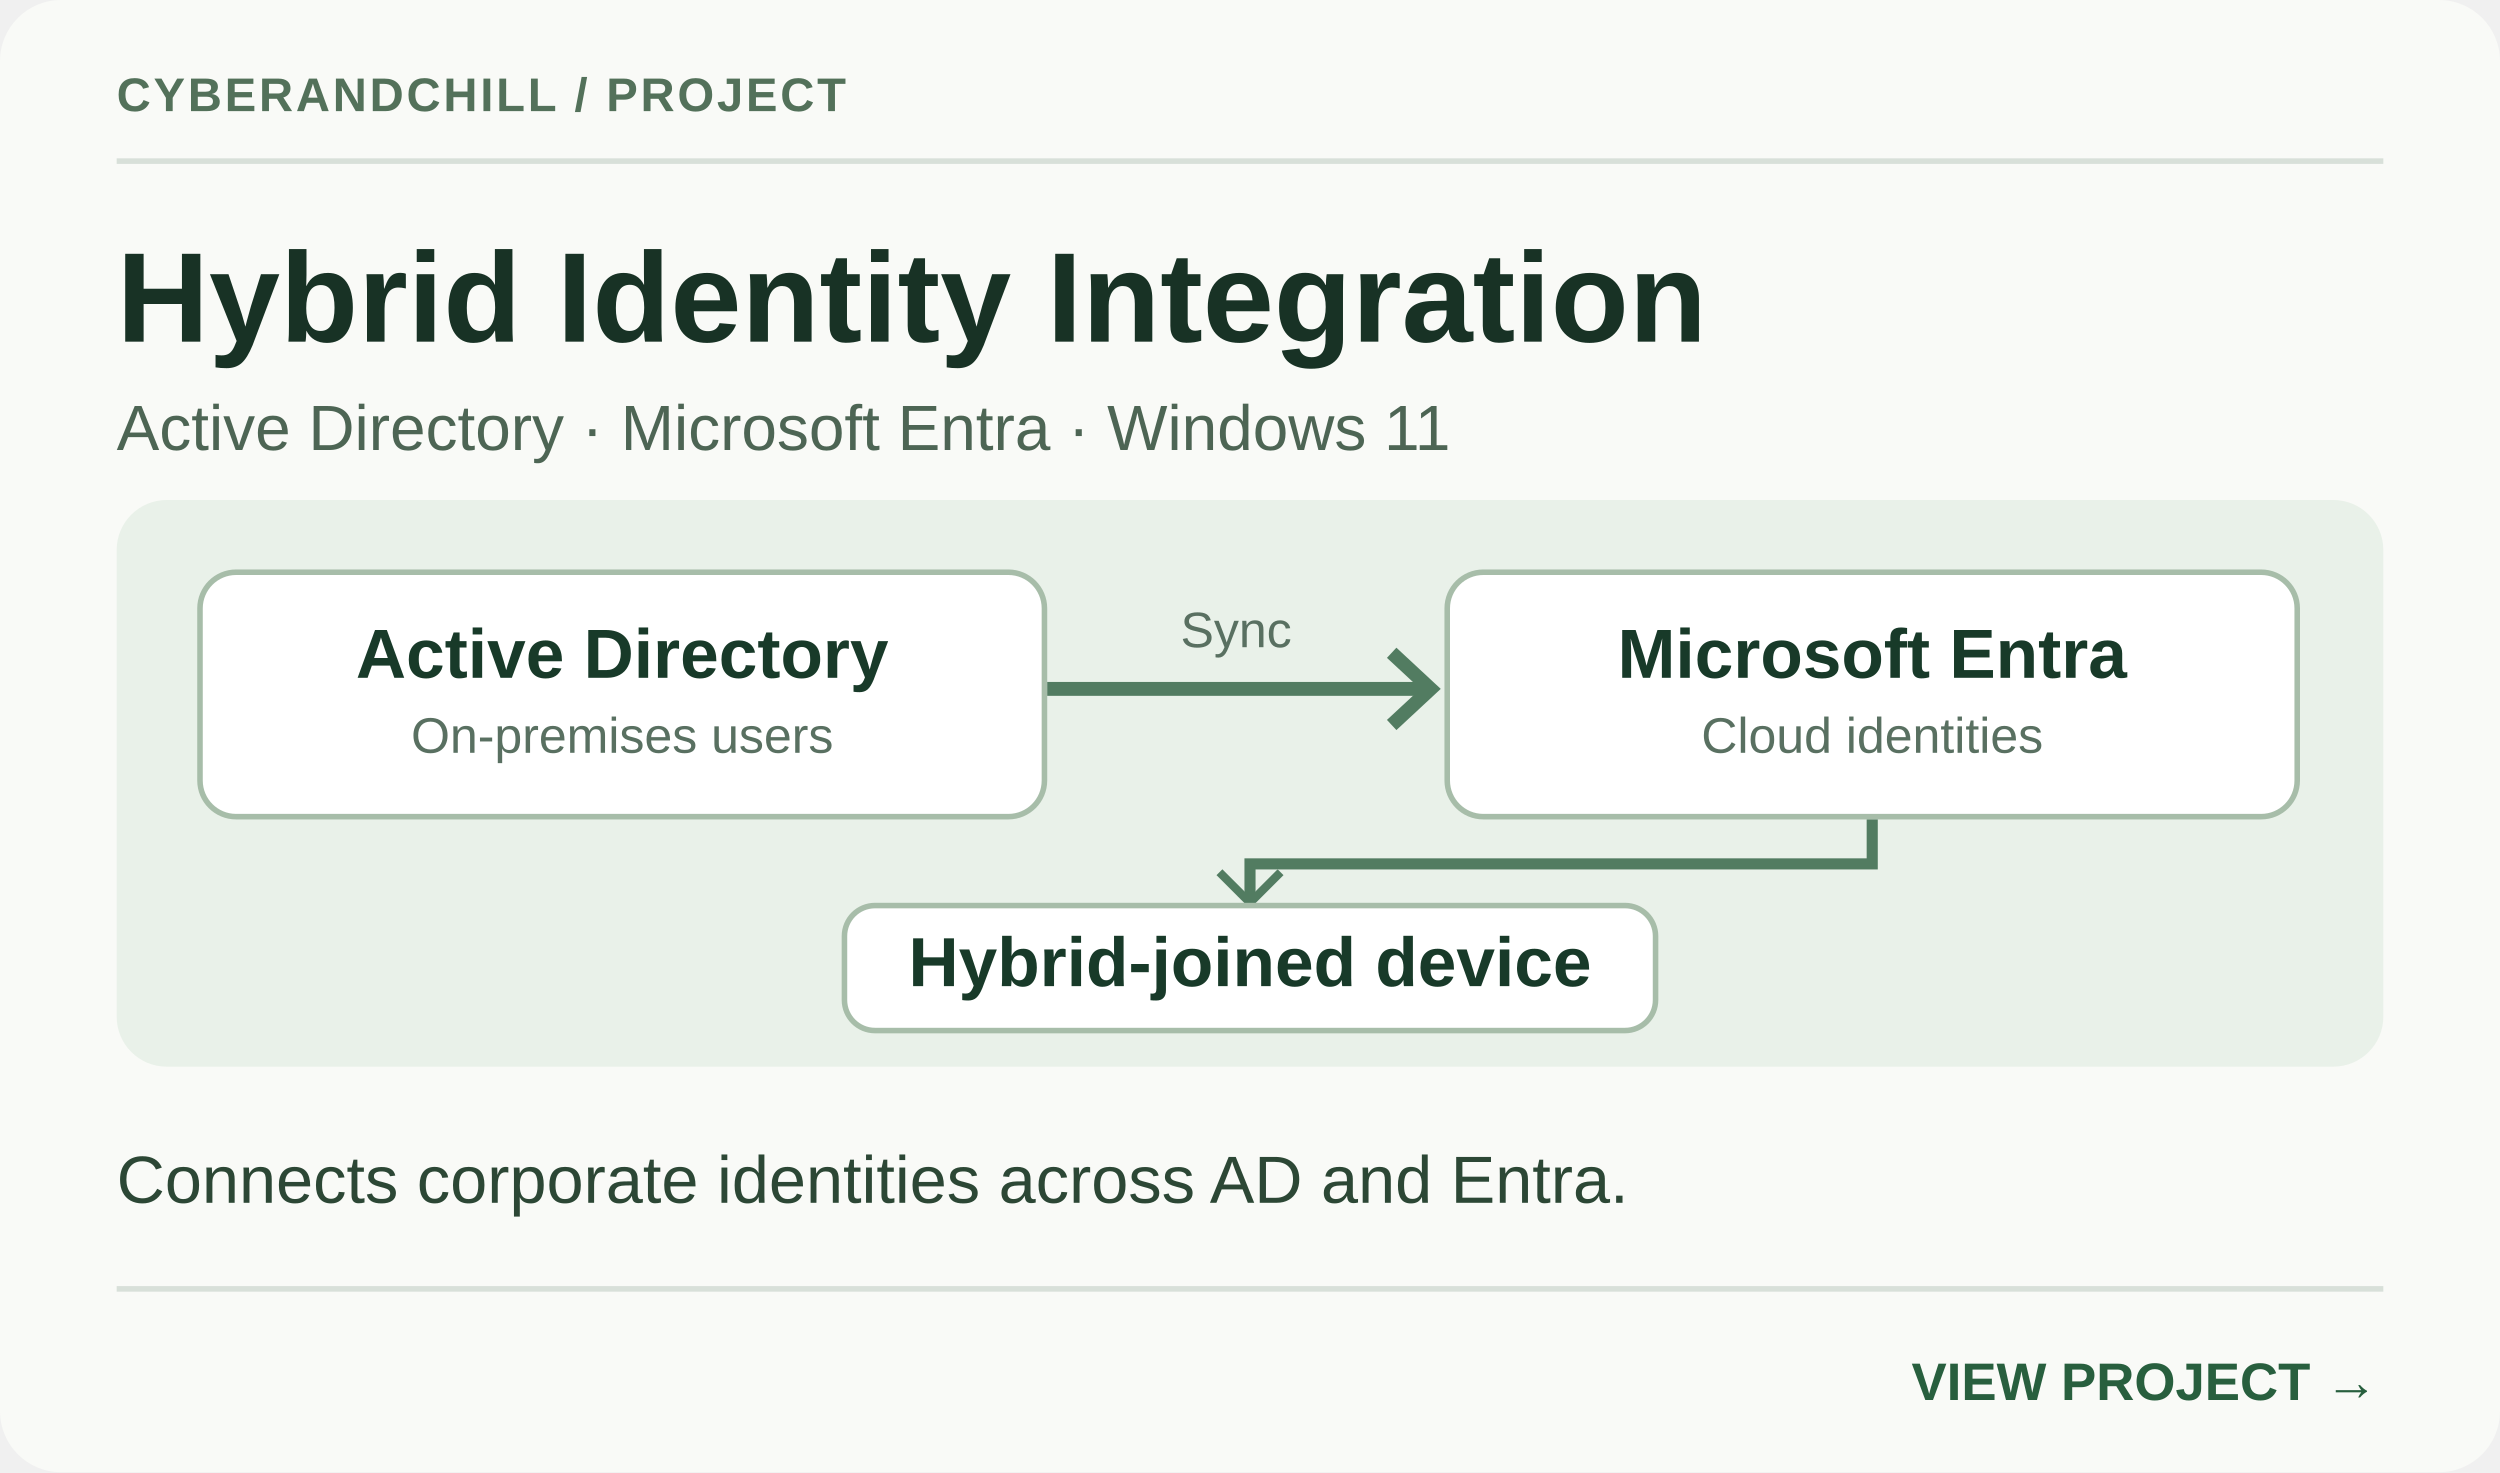
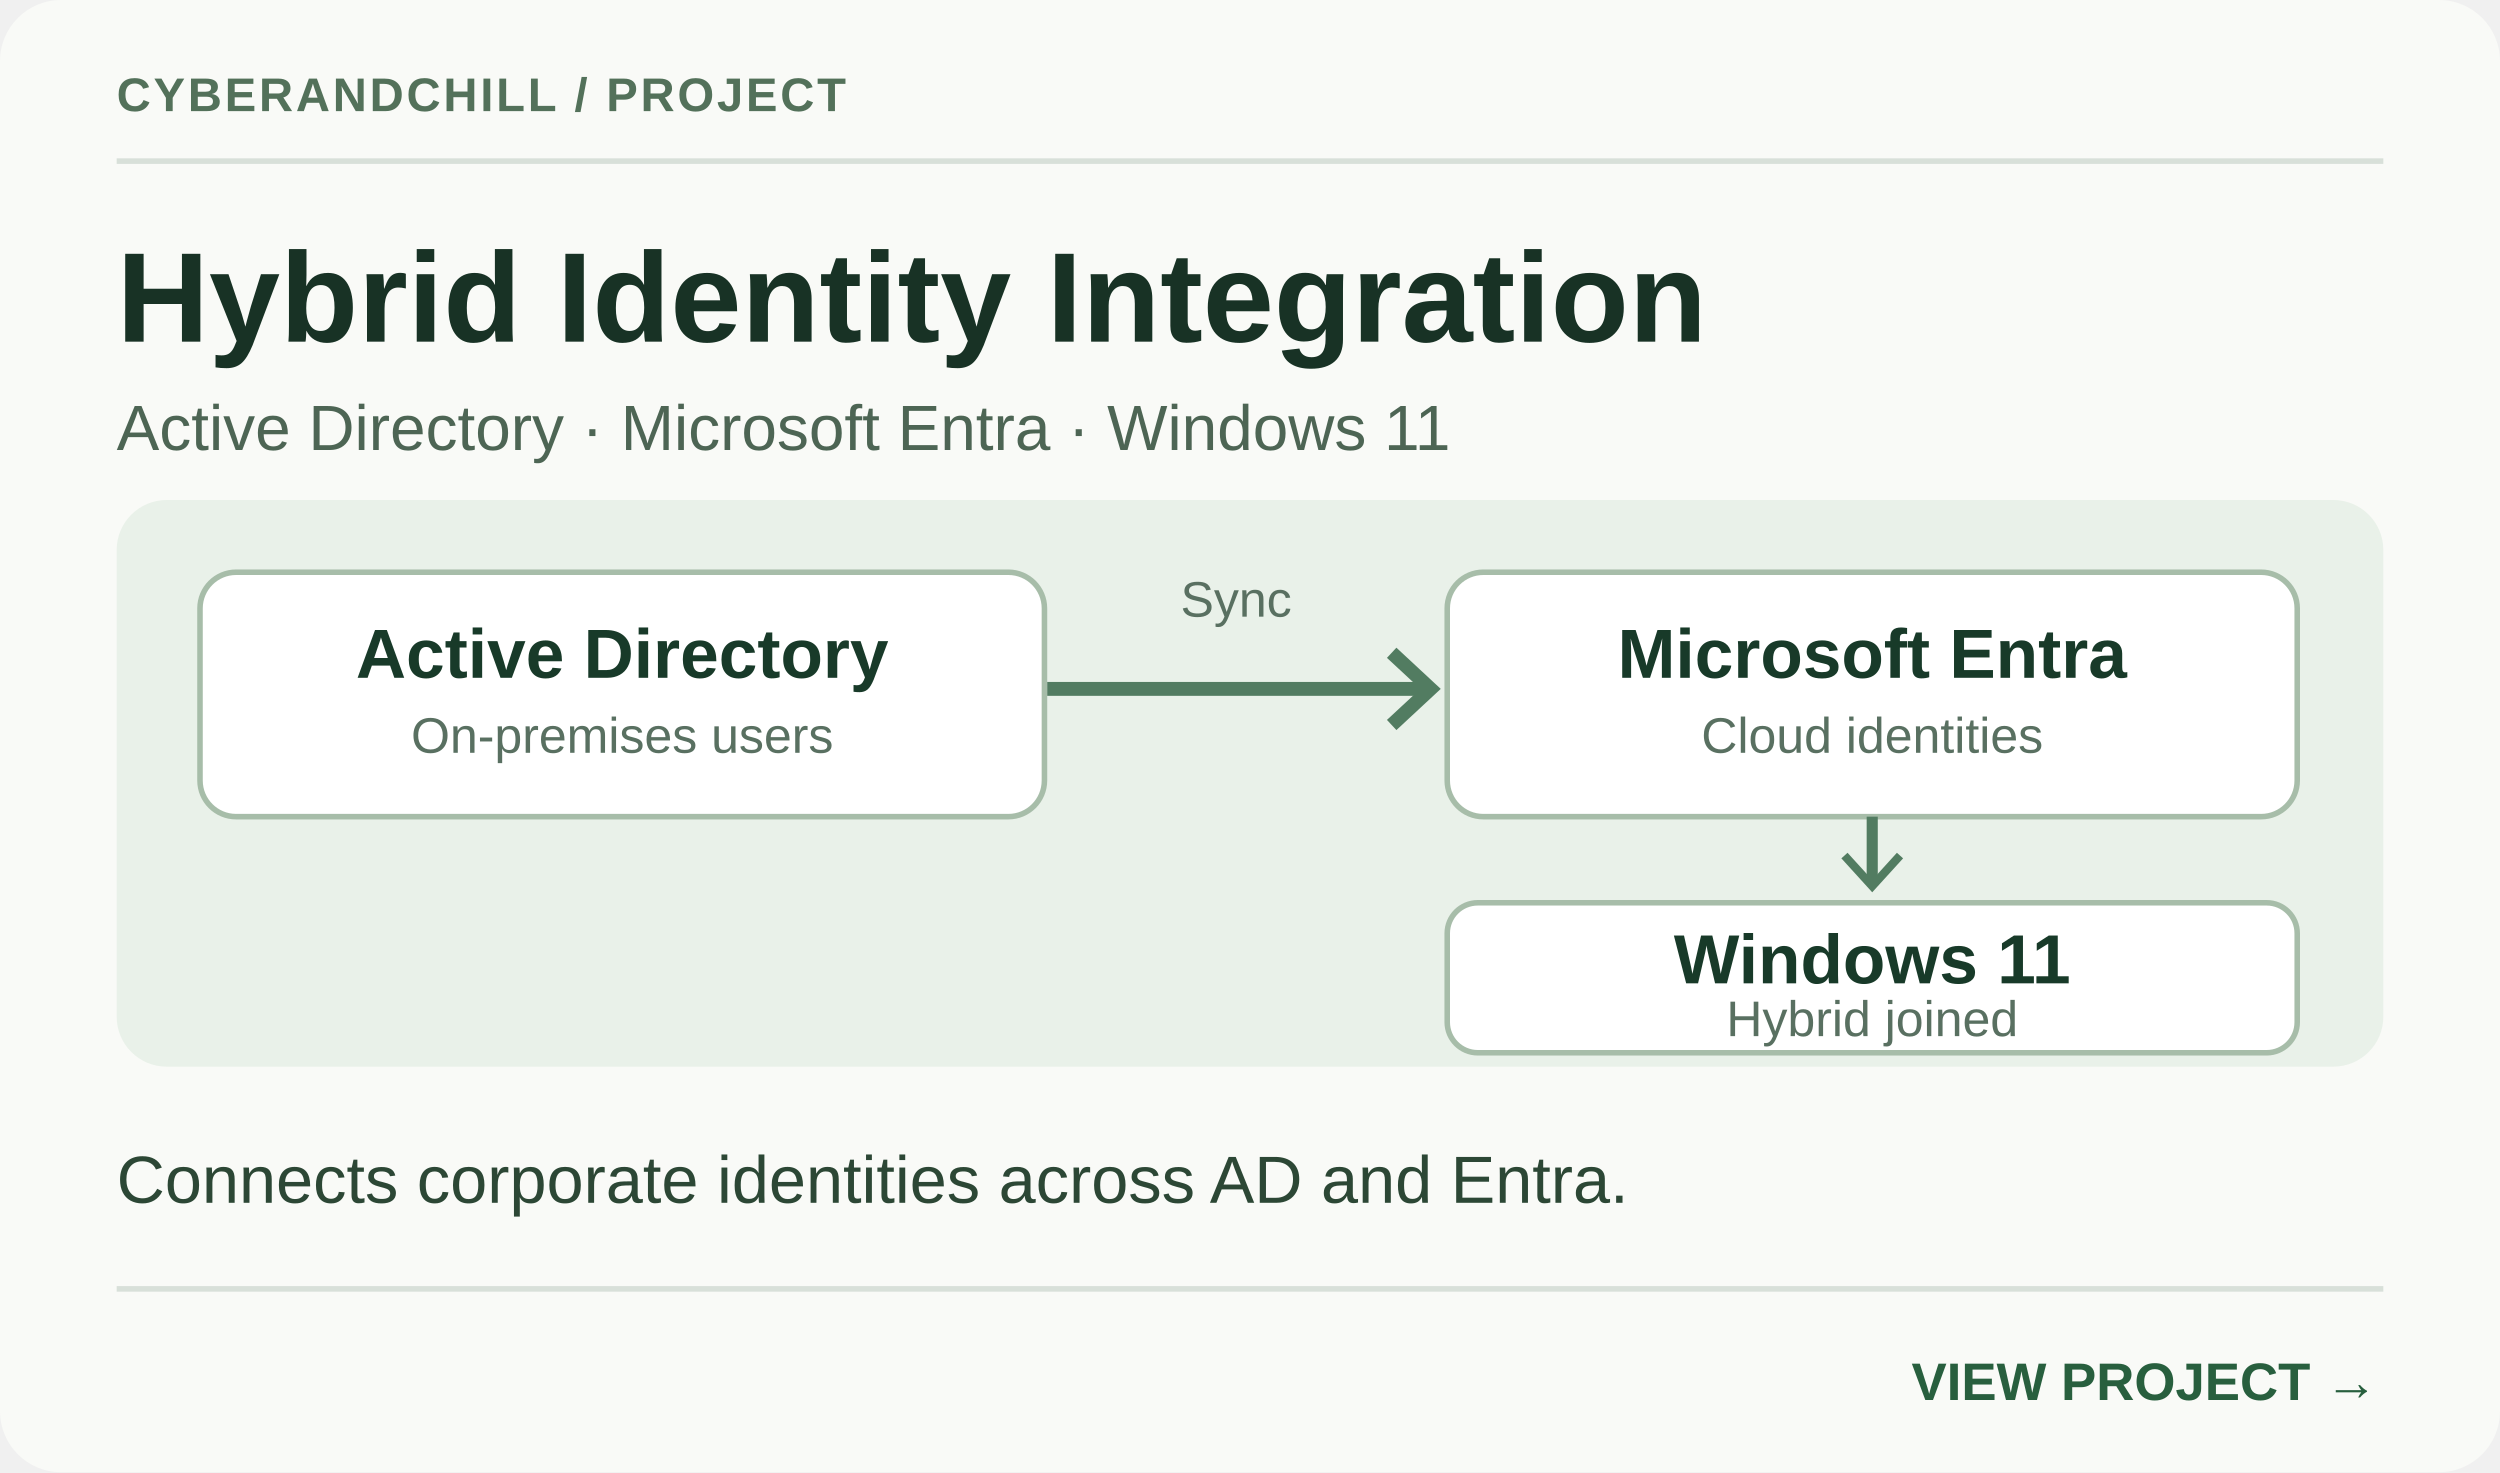
<svg xmlns="http://www.w3.org/2000/svg" width="900" height="530" viewBox="0 0 900 530">
  <style>text{font-family:Arial,Helvetica,sans-serif}.k{font-size:17px;font-weight:700;letter-spacing:1px;fill:#53715a}.title{font-size:46px;font-weight:700;fill:#183225}.sub{font-size:23px;fill:#4d6554}.node{font-size:25px;font-weight:700;text-anchor:middle;fill:#183a29}.fine{font-size:18px;text-anchor:middle;fill:#597061}.out{font-size:24px;fill:#2c4735}.more{font-size:19px;font-weight:700;fill:#285f3e}</style>
  <rect width="900" height="530" rx="22" fill="#f9faf7" />
  <text x="42" y="40" class="k">CYBERANDCHILL / PROJECT</text>
  <path d="M42 58H858" stroke="#d8e0d9" stroke-width="2" />
  <text x="42" y="123" class="title">Hybrid Identity Integration</text>
  <text x="42" y="162" class="sub">Active Directory · Microsoft Entra · Windows 11</text>
  <rect x="42" y="180" width="816" height="204" rx="18" fill="#e9f1e9" />
  <rect x="72" y="206" width="304" height="88" rx="13" fill="#fff" stroke="#a7bda9" stroke-width="2" />
  <text x="224" y="244" class="node">Active Directory</text>
  <text x="224" y="271" class="fine">On-premises users</text>
  <path d="M377 248H515" stroke="#527c61" stroke-width="5" />
  <path d="M501 235L515 248L501 261" fill="none" stroke="#527c61" stroke-width="5" />
-   <text x="445" y="233" class="fine">Sync</text>
+   <text x="445" y="222" class="fine">Sync</text>
  <rect x="521" y="206" width="306" height="88" rx="13" fill="#fff" stroke="#a7bda9" stroke-width="2" />
  <text x="674" y="244" class="node">Microsoft Entra</text>
  <text x="674" y="271" class="fine">Cloud identities</text>
-   <path d="M674 295V311H450V324" fill="none" stroke="#527c61" stroke-width="4" />
-   <path d="M439 314L450 325L461 314" fill="none" stroke="#527c61" stroke-width="3" />
-   <rect x="304" y="326" width="292" height="45" rx="11" fill="#fff" stroke="#a7bda9" stroke-width="2" />
-   <text x="450" y="355" class="node">Hybrid-joined device</text>
+   <path d="M674 294V318" fill="none" stroke="#527c61" stroke-width="4" />
+   <path d="M664 308L674 319L684 308" fill="none" stroke="#527c61" stroke-width="3" />
+   <rect x="521" y="325" width="306" height="54" rx="11" fill="#fff" stroke="#a7bda9" stroke-width="2" />
+   <text x="674" y="354" class="node">Windows 11</text>
+   <text x="674" y="373" class="fine">Hybrid joined</text>
  <text x="42" y="433" class="out">Connects corporate identities across AD and Entra.</text>
  <path d="M42 464H858" stroke="#d8e0d9" stroke-width="2" />
  <text x="856" y="504" text-anchor="end" class="more">VIEW PROJECT →</text>
</svg>
